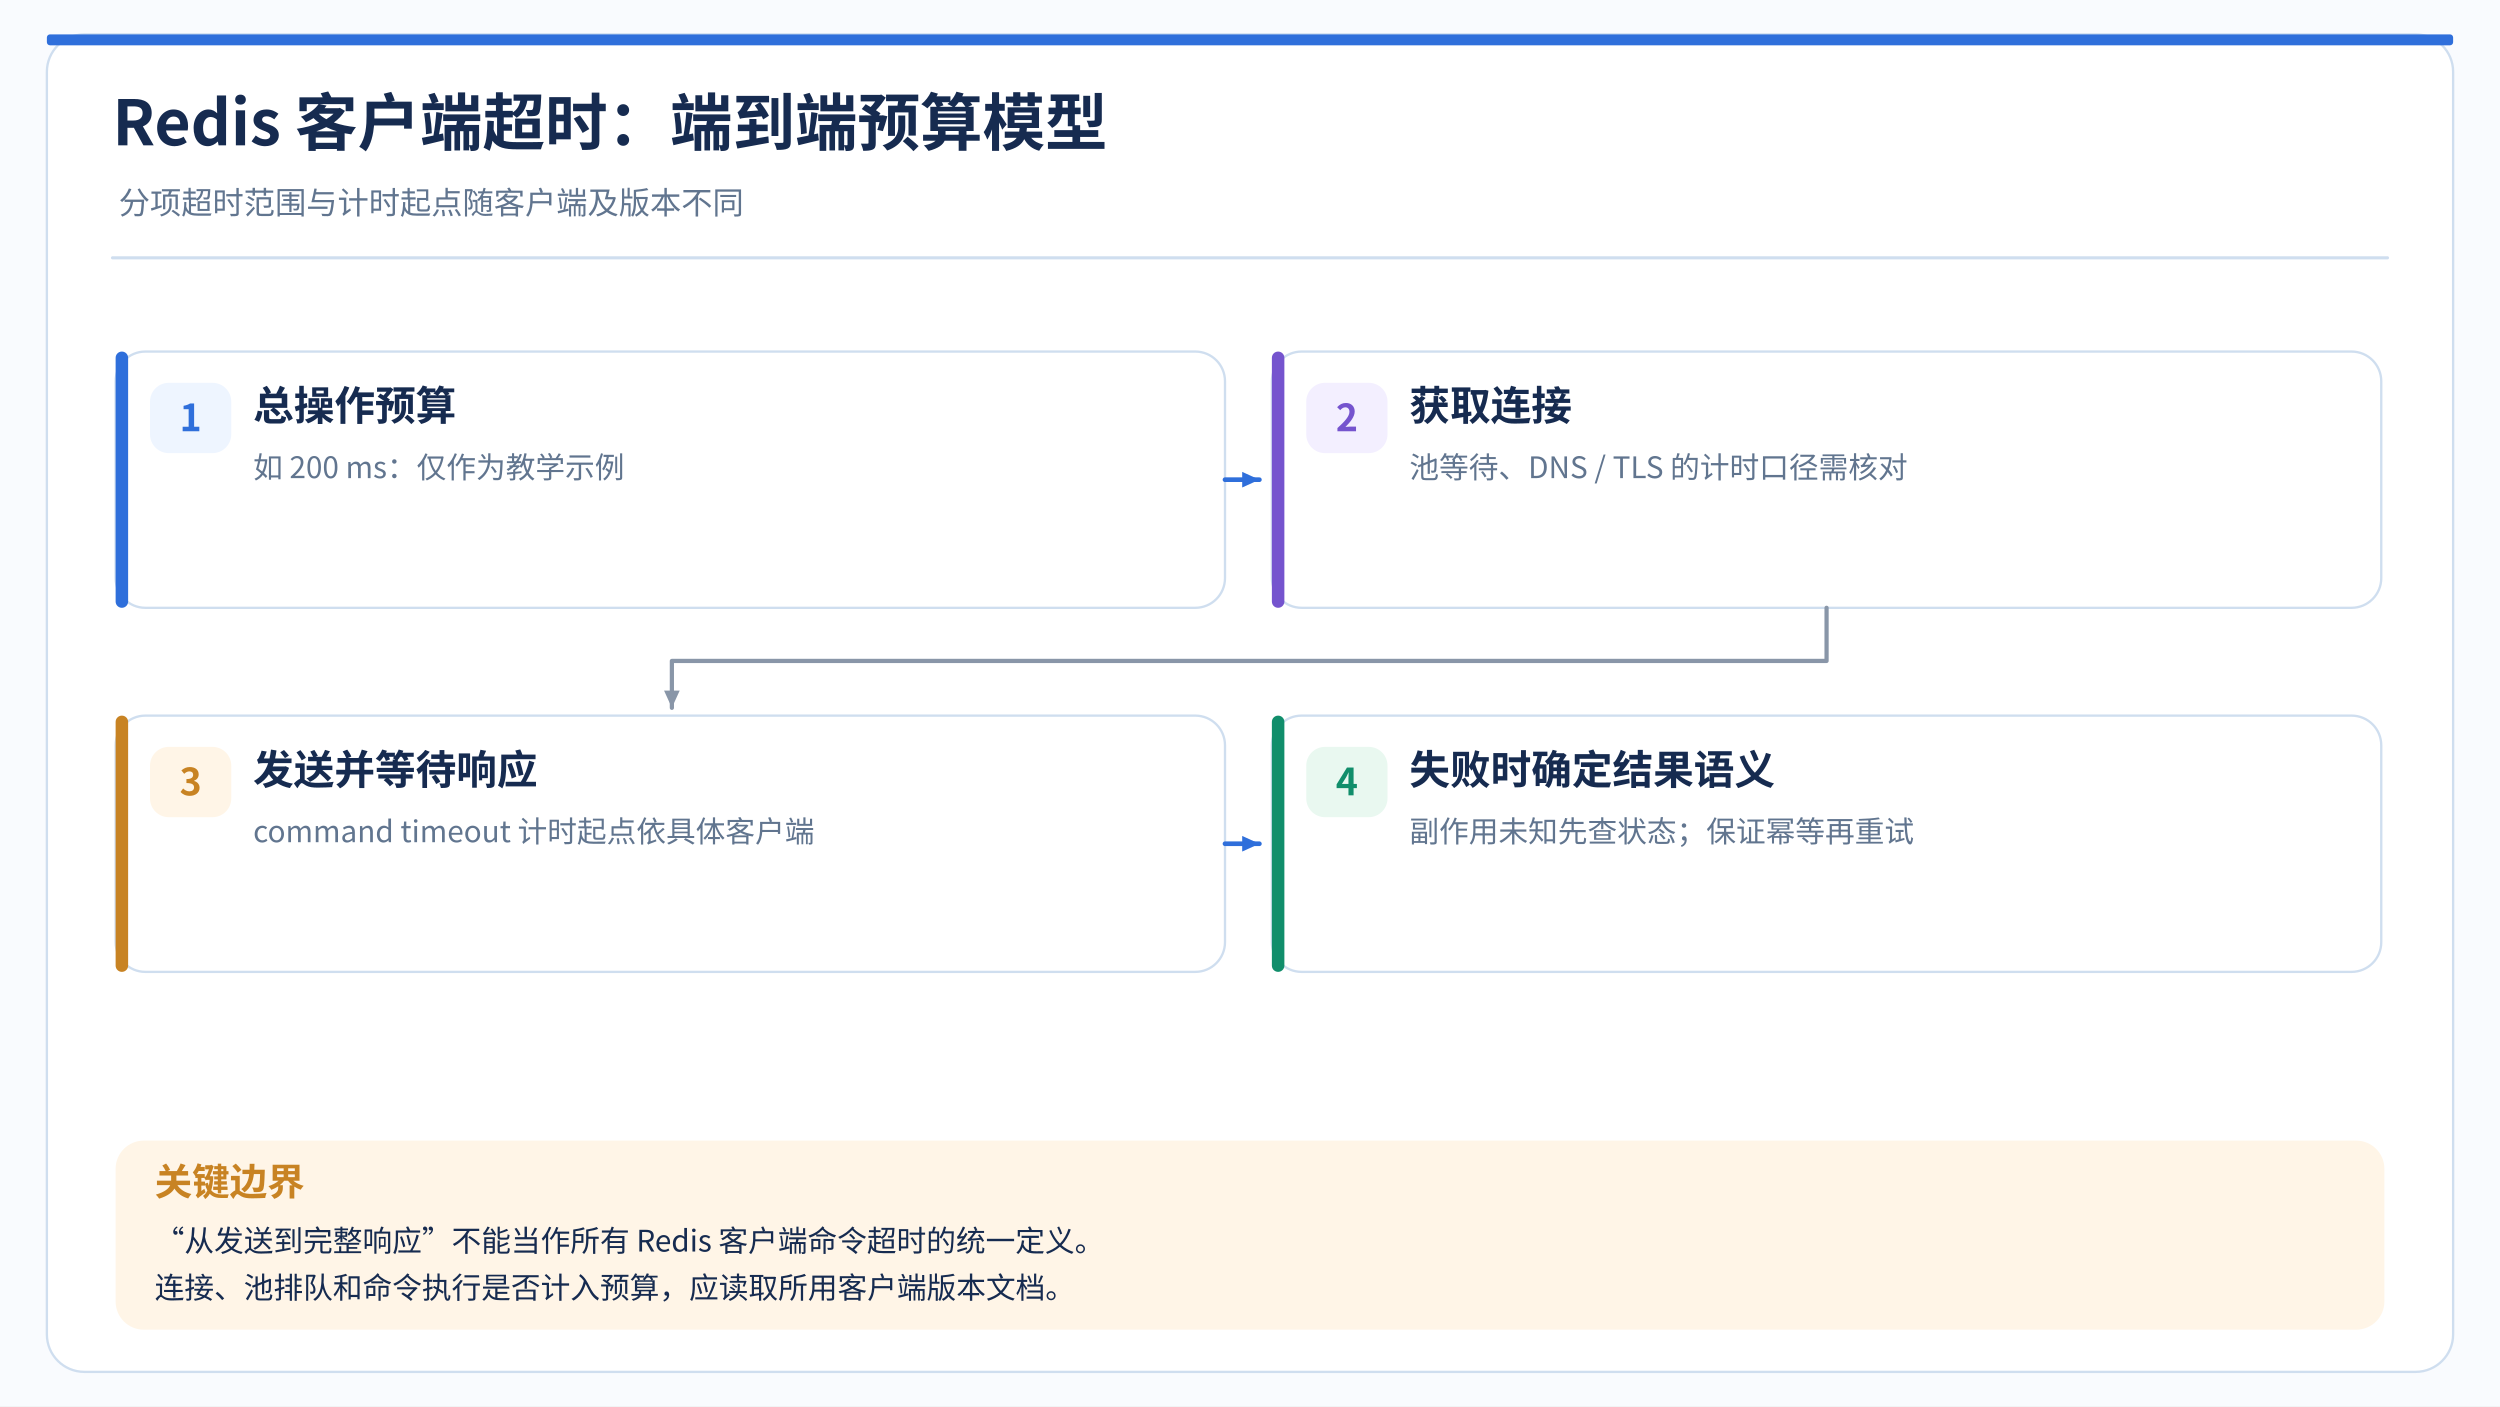
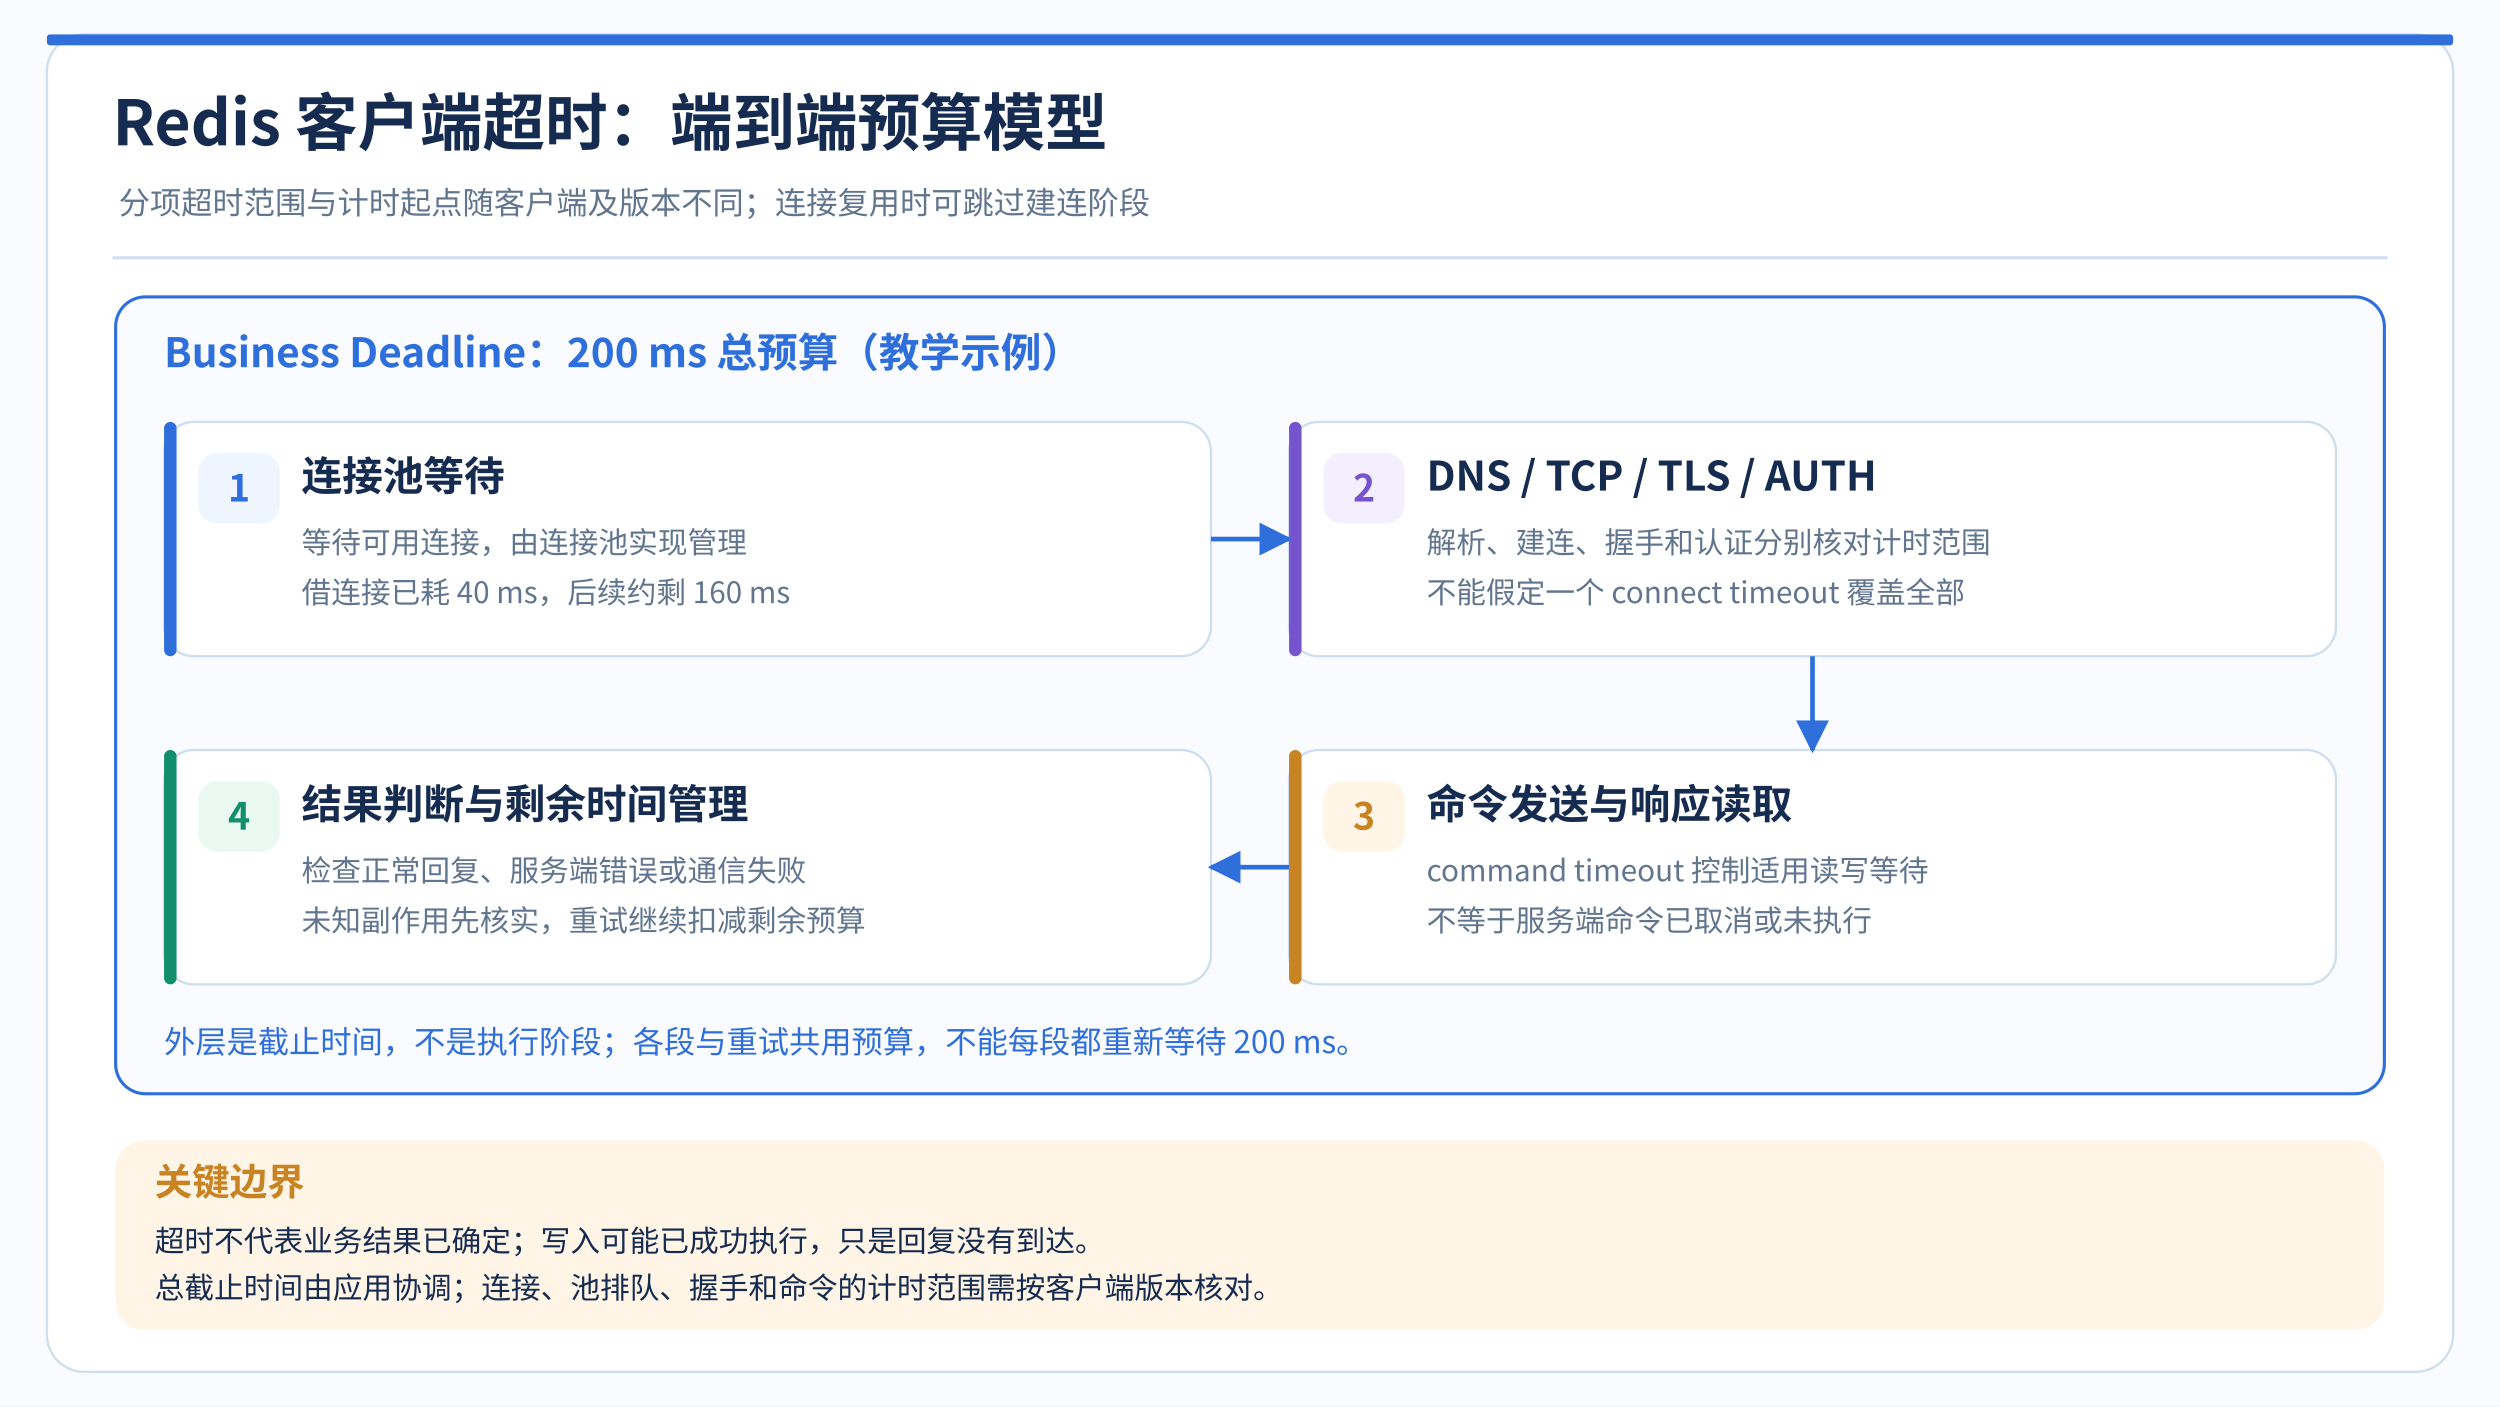
- <svg xmlns="http://www.w3.org/2000/svg" baseProfile="full" height="900" version="1.1" viewBox="0 0 1600 900" width="1600">
-   <defs />
-   <rect fill="#F9FBFE" height="900" rx="0" ry="0" stroke="none" stroke-width="1.5" width="1600" x="0" y="0" />
-   <rect fill="#FFFFFF" height="856" rx="24" ry="24" stroke="#CFDEEF" stroke-width="1.5" width="1540" x="30" y="22" />
-   <rect fill="#2F6FDB" height="7" rx="2" ry="2" stroke="none" stroke-width="1.5" width="1540" x="30" y="22" />
-   <text fill="#162B50" font-family="Noto Sans CJK SC" font-size="40" font-weight="bold" x="72" y="93">Redis 客户端超时：端到端预算模型</text>
-   <text fill="#61758F" font-family="Noto Sans CJK SC" font-size="20" font-weight="normal" x="76" y="137">分项超时范围与计时起点随客户端及版本不同</text>
-   <polyline fill="none" points="72,165 1528,165" stroke="#CFDEEF" stroke-linecap="round" stroke-linejoin="round" stroke-width="2" />
-   <rect fill="#FFFFFF" height="164" rx="19" ry="19" stroke="#CFDEEF" stroke-width="1.5" width="710" x="74" y="225" />
-   <rect fill="#2F6FDB" height="164" rx="4" ry="4" stroke="none" stroke-width="1.5" width="8" x="74" y="225" />
-   <rect fill="#EEF5FF" height="45" rx="12" ry="12" stroke="none" stroke-width="1.5" width="52" x="96" y="245" />
-   <text fill="#2F6FDB" font-family="Noto Sans CJK SC" font-size="24" font-weight="bold" text-anchor="middle" x="122" y="276">1</text>
-   <text fill="#162B50" font-family="Noto Sans CJK SC" font-size="26" font-weight="bold" x="162" y="269">总操作预算</text>
-   <text fill="#61758F" font-family="Noto Sans CJK SC" font-size="19" font-weight="normal" x="162" y="306">如 200 ms：仅作为教学示例</text>
-   <rect fill="#FFFFFF" height="164" rx="19" ry="19" stroke="#CFDEEF" stroke-width="1.5" width="710" x="814" y="225" />
-   <rect fill="#7554CE" height="164" rx="4" ry="4" stroke="none" stroke-width="1.5" width="8" x="814" y="225" />
-   <rect fill="#F3EFFF" height="45" rx="12" ry="12" stroke="none" stroke-width="1.5" width="52" x="836" y="245" />
-   <text fill="#7554CE" font-family="Noto Sans CJK SC" font-size="24" font-weight="bold" text-anchor="middle" x="862" y="276">2</text>
-   <text fill="#162B50" font-family="Noto Sans CJK SC" font-size="26" font-weight="bold" x="902" y="269">获取连接</text>
-   <text fill="#61758F" font-family="Noto Sans CJK SC" font-size="19" font-weight="normal" x="902" y="306">池等待、DNS / TLS 的计时口径需核对</text>
-   <rect fill="#FFFFFF" height="164" rx="19" ry="19" stroke="#CFDEEF" stroke-width="1.5" width="710" x="74" y="458" />
-   <rect fill="#C88323" height="164" rx="4" ry="4" stroke="none" stroke-width="1.5" width="8" x="74" y="458" />
-   <rect fill="#FFF5E7" height="45" rx="12" ry="12" stroke="none" stroke-width="1.5" width="52" x="96" y="478" />
-   <text fill="#C88323" font-family="Noto Sans CJK SC" font-size="24" font-weight="bold" text-anchor="middle" x="122" y="509">3</text>
-   <text fill="#162B50" font-family="Noto Sans CJK SC" font-size="26" font-weight="bold" x="162" y="502">发送并等待响应</text>
-   <text fill="#61758F" font-family="Noto Sans CJK SC" font-size="19" font-weight="normal" x="162" y="539">command timeout 计时起点依具体客户端</text>
-   <rect fill="#FFFFFF" height="164" rx="19" ry="19" stroke="#CFDEEF" stroke-width="1.5" width="710" x="814" y="458" />
-   <rect fill="#118E6B" height="164" rx="4" ry="4" stroke="none" stroke-width="1.5" width="8" x="814" y="458" />
-   <rect fill="#E9F8F0" height="45" rx="12" ry="12" stroke="none" stroke-width="1.5" width="52" x="836" y="478" />
-   <text fill="#118E6B" font-family="Noto Sans CJK SC" font-size="24" font-weight="bold" text-anchor="middle" x="862" y="509">4</text>
-   <text fill="#162B50" font-family="Noto Sans CJK SC" font-size="26" font-weight="bold" x="902" y="502">失败时确定结果语义</text>
-   <text fill="#61758F" font-family="Noto Sans CJK SC" font-size="19" font-weight="normal" x="902" y="539">副作用未知先查状态；保证幂等再重试</text>
-   <polyline fill="none" points="784,307 806,307" stroke="#2F6FDB" stroke-linecap="round" stroke-linejoin="round" stroke-width="3" />
-   <polygon fill="#2F6FDB" points="806,307 795.0,302.0 795.0,312.0" />
-   <polyline fill="none" points="1169,389 1169,423 430,423 430,453" stroke="#8996A8" stroke-linecap="round" stroke-linejoin="round" stroke-width="2.7" />
-   <polygon fill="#8996A8" points="430,453 435.0,442.0 425.0,442.0" />
-   <polyline fill="none" points="784,540 806,540" stroke="#2F6FDB" stroke-linecap="round" stroke-linejoin="round" stroke-width="3" />
-   <polygon fill="#2F6FDB" points="806,540 795.0,535.0 795.0,545.0" />
-   <rect fill="#FFF5E7" height="121" rx="18" ry="18" stroke="none" stroke-width="1.5" width="1452" x="74" y="730" />
-   <text fill="#C88323" font-family="Noto Sans CJK SC" font-size="24" font-weight="bold" x="99" y="765">关键边界</text>
-   <text fill="#162B50" font-family="Noto Sans CJK SC" font-size="19" font-weight="normal" x="99" y="801">“从发送到完整响应”不能当作所有 Redis 客户端命令超时的统一定义。</text>
-   <text fill="#162B50" font-family="Noto Sans CJK SC" font-size="19" font-weight="normal" x="99" y="831">连接、池排队和命令执行是否计入预算，应读取所用客户端版本文档。</text>
+ <svg xmlns="http://www.w3.org/2000/svg" width="1600" height="900" viewBox="0 0 1600 900" role="img" aria-labelledby="title desc">
+   <defs>
+     <marker id="arrow" viewBox="0 0 10 10" refX="9" refY="5" markerWidth="7" markerHeight="7" orient="auto">
+       <path d="M0 0L10 5L0 10Z" fill="#2F6FDB" />
+     </marker>
+   </defs>
+   <rect fill="#F9FBFE" width="1600" height="900" />
+   <rect fill="#FFFFFF" stroke="#CFDEEF" stroke-width="1.5" width="1540" height="856" x="30" y="22" rx="24" />
+   <rect fill="#2F6FDB" width="1540" height="7" x="30" y="22" rx="2" />
+   <g font-family="Noto Sans CJK SC,Microsoft YaHei,Segoe UI,sans-serif">
+     <text fill="#162B50" font-size="40" font-weight="bold" x="72" y="93">Redis 客户端超时：端到端预算模型</text>
+     <text fill="#61758F" font-size="20" x="76" y="137">分项超时范围与计时起点随客户端及版本不同；连接复用时可跳过建连阶段</text>
+     <path d="M72 165H1528" fill="none" stroke="#CFDEEF" stroke-width="2" />
+     <rect fill="#F9FBFE" stroke="#2F6FDB" stroke-width="2" width="1452" height="510" x="74" y="190" rx="19" />
+     <text fill="#2F6FDB" font-size="26" font-weight="bold" x="105" y="235">Business Deadline：200 ms 总预算（教学示例）</text>
+     <g fill="#FFFFFF" stroke="#CFDEEF" stroke-width="1.5">
+       <rect x="105" y="270" width="670" height="150" rx="19" />
+       <rect x="825" y="270" width="670" height="150" rx="19" />
+       <rect x="825" y="480" width="670" height="150" rx="19" />
+       <rect x="105" y="480" width="670" height="150" rx="19" />
+     </g>
+     <rect x="105" y="270" width="8" height="150" rx="4" fill="#2F6FDB" />
+     <rect x="825" y="270" width="8" height="150" rx="4" fill="#7554CE" />
+     <rect x="825" y="480" width="8" height="150" rx="4" fill="#C88323" />
+     <rect x="105" y="480" width="8" height="150" rx="4" fill="#118E6B" />
+     <rect x="127" y="290" width="52" height="45" rx="12" fill="#EEF5FF" />
+     <rect x="847" y="290" width="52" height="45" rx="12" fill="#F3EFFF" />
+     <rect x="847" y="500" width="52" height="45" rx="12" fill="#FFF5E7" />
+     <rect x="127" y="500" width="52" height="45" rx="12" fill="#E9F8F0" />
+     <g font-size="24" font-weight="bold" text-anchor="middle">
+       <text x="153" y="321" fill="#2F6FDB">1</text>
+       <text x="873" y="321" fill="#7554CE">2</text>
+       <text x="873" y="531" fill="#C88323">3</text>
+       <text x="153" y="531" fill="#118E6B">4</text>
+     </g>
+     <g fill="#162B50" font-size="26" font-weight="bold">
+       <text x="193" y="314">连接池等待</text>
+       <text x="913" y="314">DNS / TCP / TLS / AUTH</text>
+       <text x="913" y="524">命令发送与响应读取</text>
+       <text x="193" y="524">结果判断与剩余时间管理</text>
+     </g>
+     <g fill="#61758F" font-size="19">
+       <text x="193" y="354">等待可用连接，由连接池实现管理</text>
+       <text x="193" y="386">借连接已耗 40 ms，后续约剩 160 ms</text>
+       <text x="913" y="354">解析、建连、握手和认证分别核对计时范围</text>
+       <text x="913" y="386">不能假定一个 connect timeout 覆盖全部</text>
+       <text x="913" y="564">command timeout 控制适用读写等待</text>
+       <text x="913" y="596">不等于服务端命令已取消或未执行</text>
+       <text x="193" y="564">检查正常回复、服务端错误或通信失败</text>
+       <text x="193" y="596">未知副作用先核实，重试继续扣减剩余预算</text>
+     </g>
+     <g fill="none" stroke="#2F6FDB" stroke-width="3" marker-end="url(#arrow)">
+       <path d="M775 345H825" />
+       <path d="M1160 420V480" />
+       <path d="M825 555H775" />
+     </g>
+     <text fill="#2F6FDB" font-size="20" x="105" y="674">外层是截止时间，不是执行阶段；各段与重试共用预算，不能每段都重新等待 200 ms。</text>
+     <rect fill="#FFF5E7" width="1452" height="121" x="74" y="730" rx="18" />
+     <text fill="#C88323" font-size="24" font-weight="bold" x="99" y="765">关键边界</text>
+     <text fill="#162B50" font-size="19" x="99" y="801">超时不代表业务结果已确定；写入可能已成功执行，只是回复没有到达。</text>
+     <text fill="#162B50" font-size="19" x="99" y="831">总截止时间由应用协调；连接、池排队、握手和命令的计时范围需按客户端版本核对。</text>
+   </g>
</svg>
